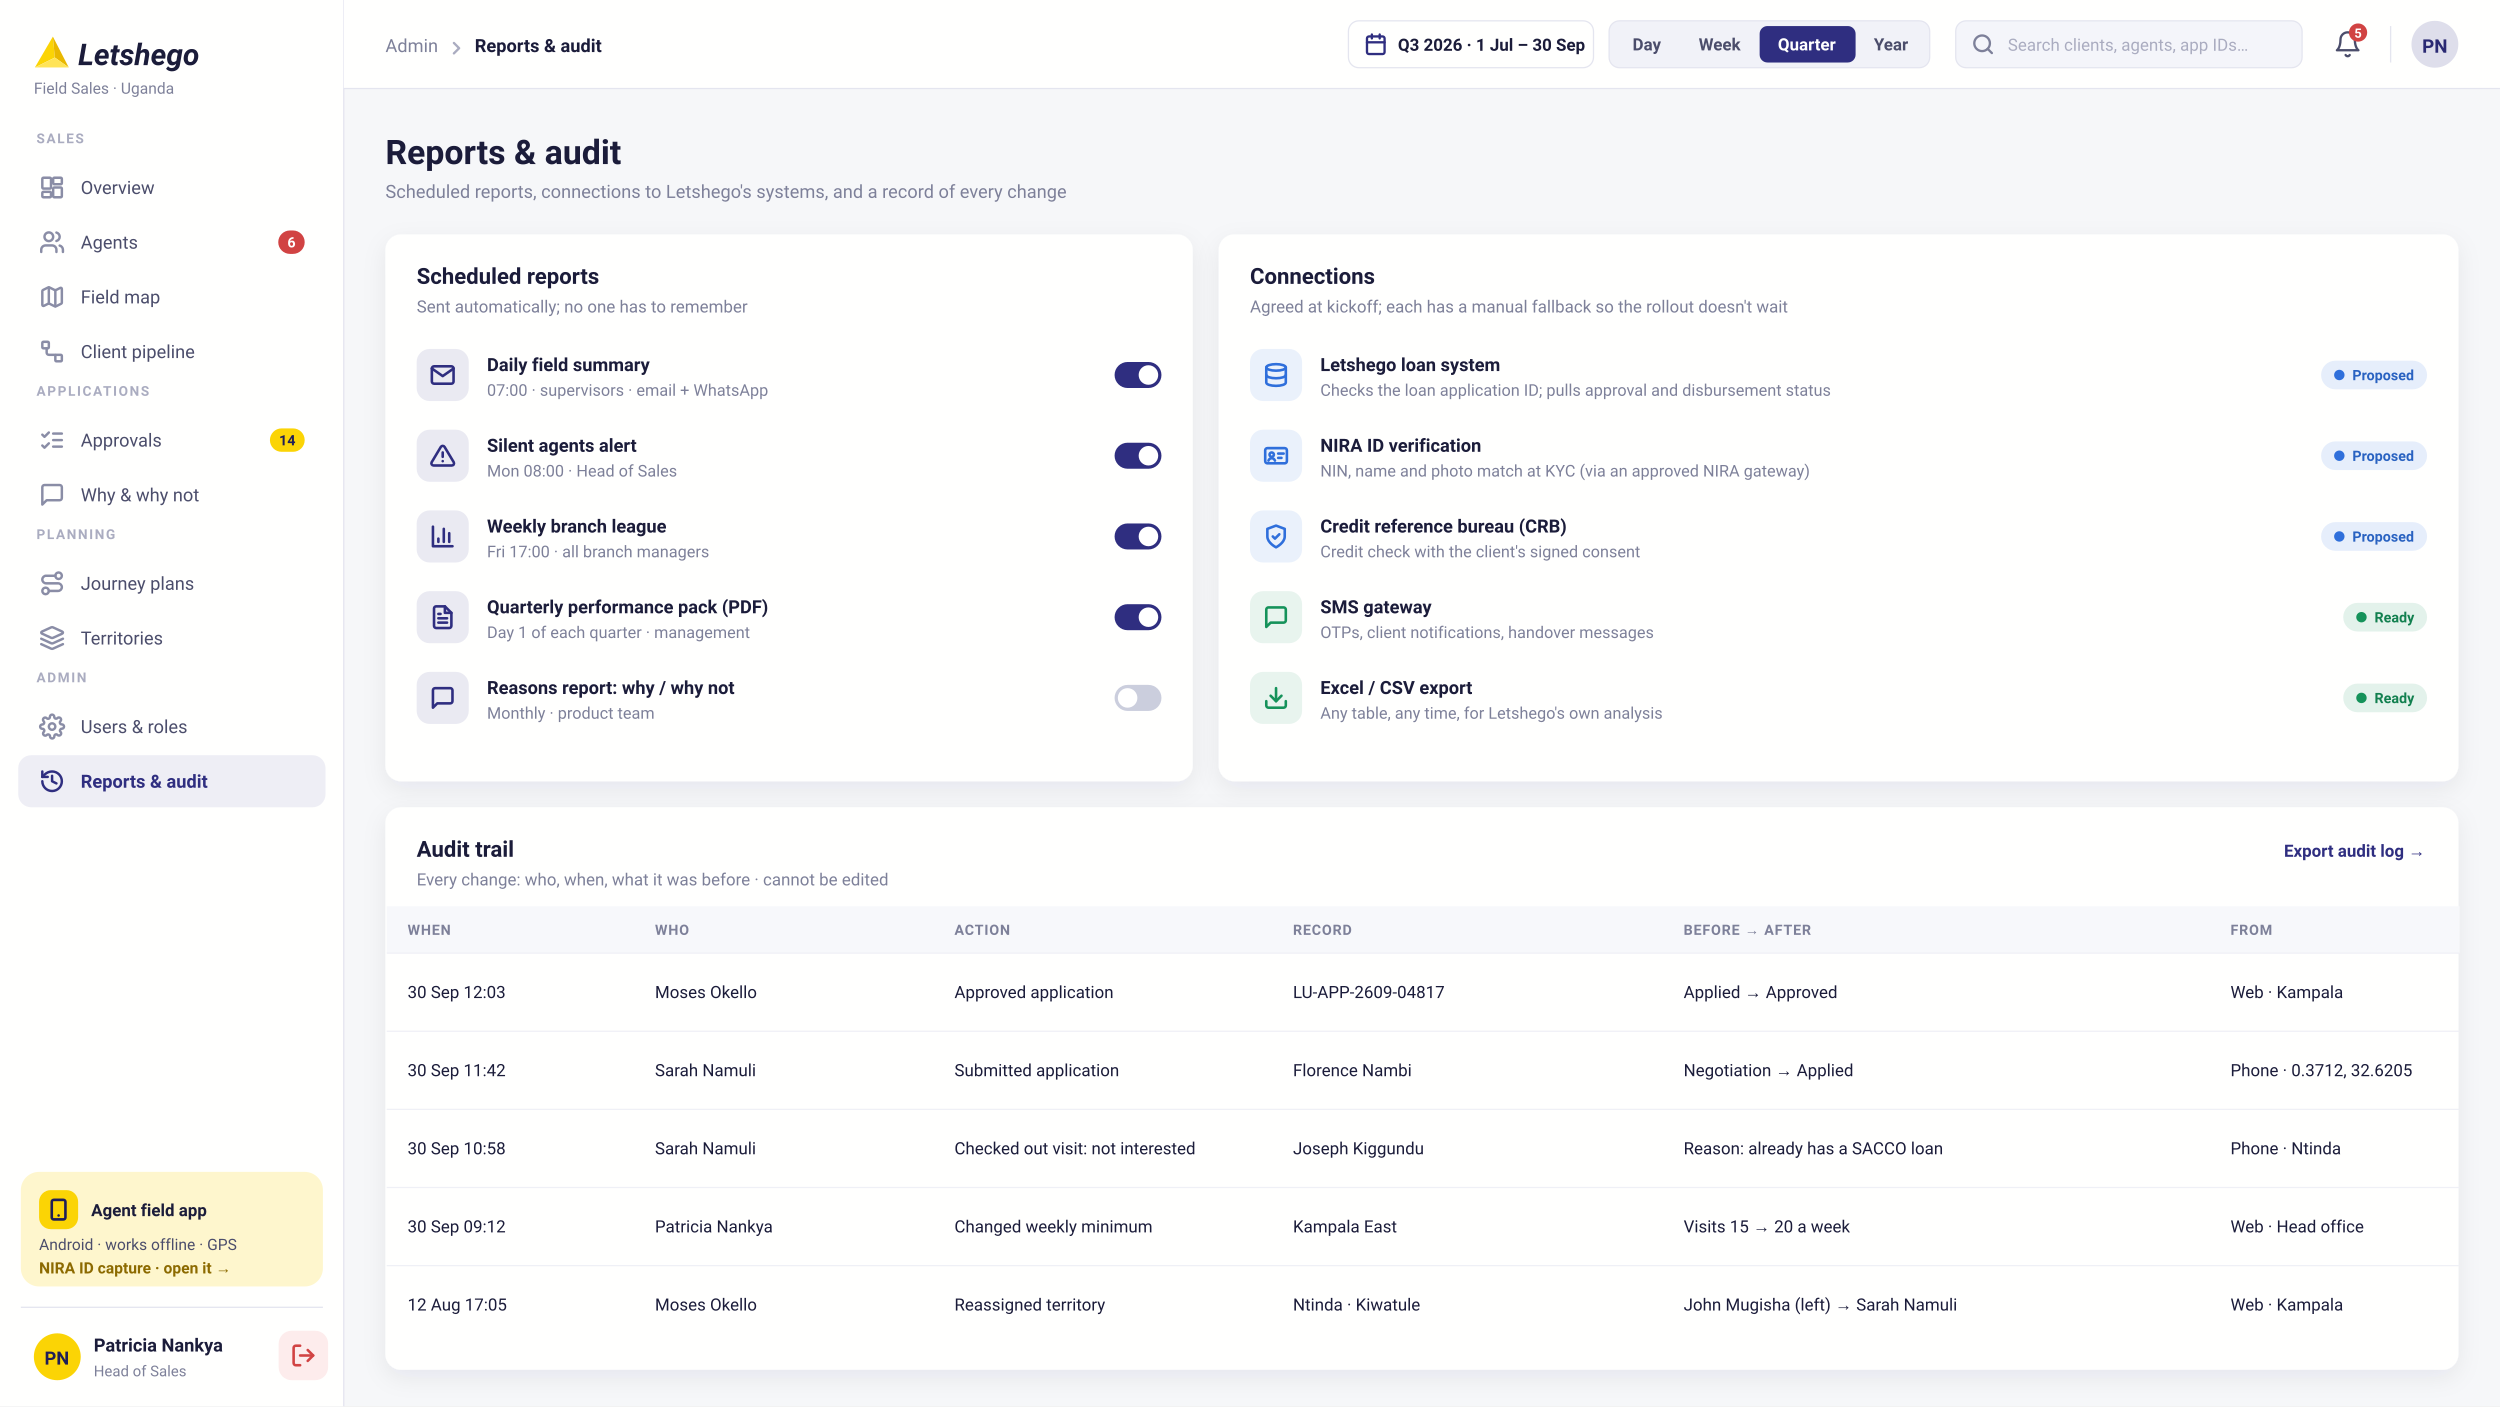
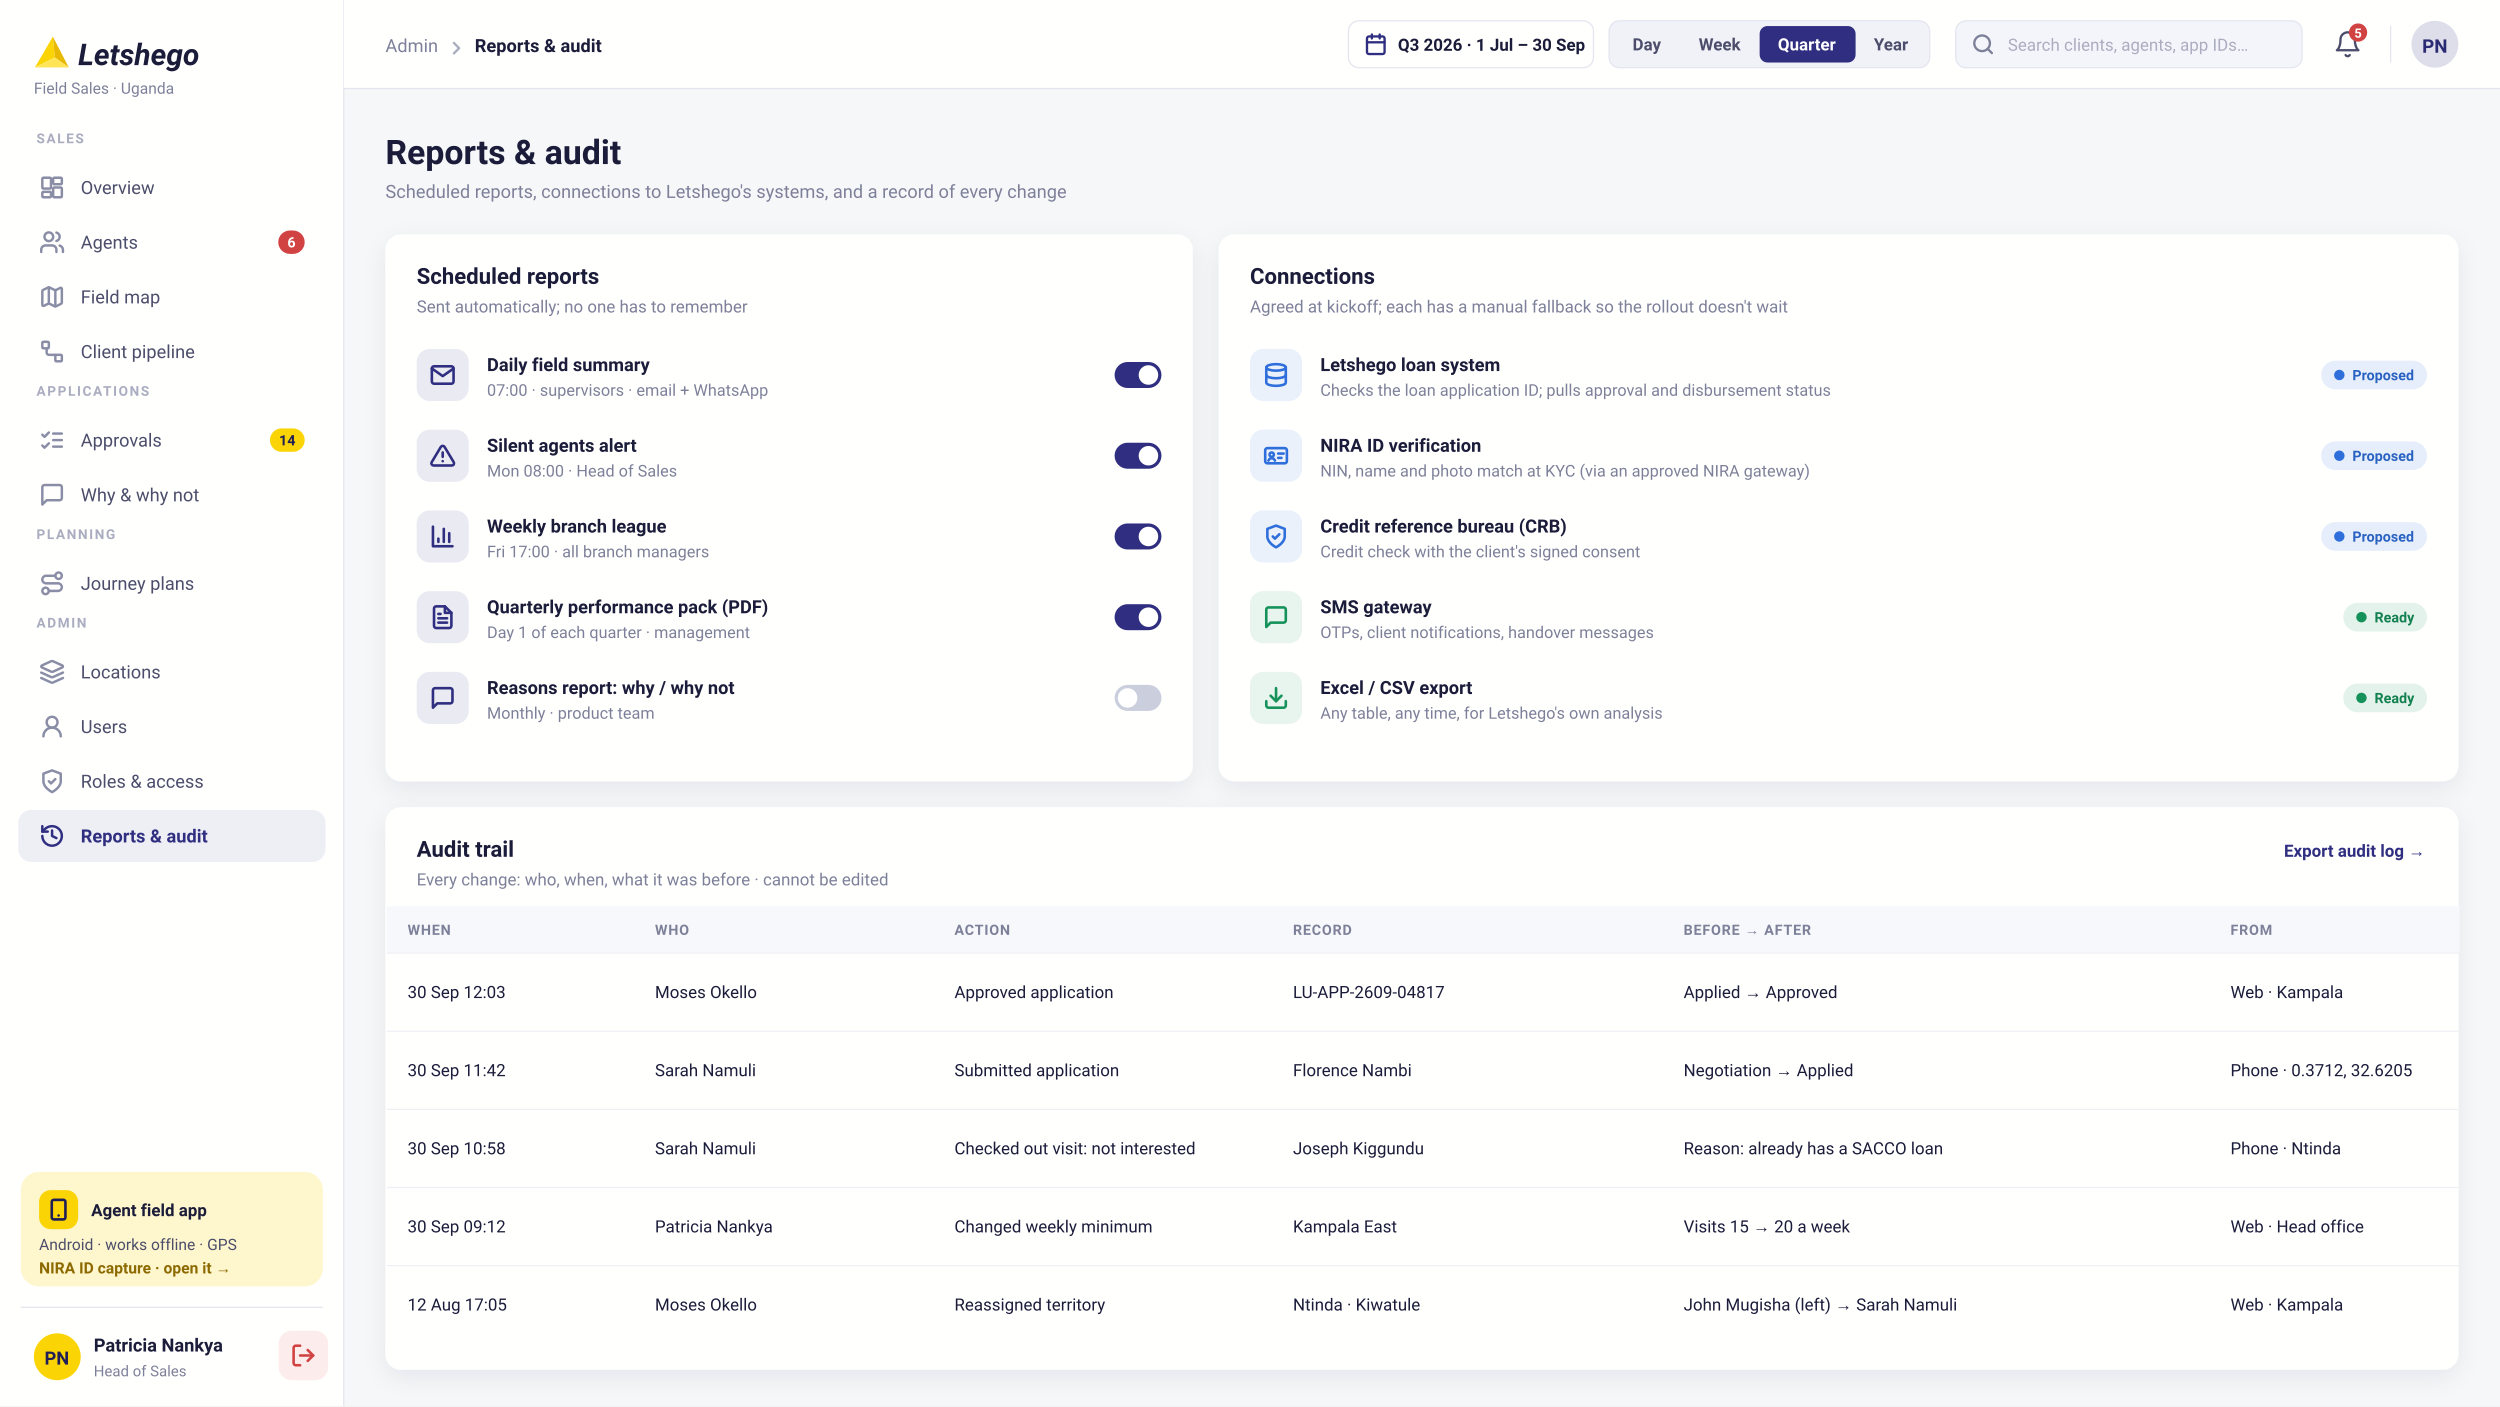
<svg xmlns="http://www.w3.org/2000/svg" width="1920" height="1080" viewBox="0 0 1920 1080">
  <defs>
    <filter id="soft" x="-20%" y="-20%" width="140%" height="170%">
      <feDropShadow dx="0" dy="6" stdDeviation="9" flood-color="#1B1C3A" flood-opacity="0.07" />
    </filter>
  </defs>
  <rect id="page-background" x="0.0" y="0.0" width="1920.0" height="1080.0" fill="#F6F7F9" />
  <g id="sidebar">
    <rect id="sidebar-bg" x="0.0" y="0.0" width="264.0" height="1080.0" fill="#FFFFFE" />
    <line x1="264.0" y1="0.0" x2="264.0" y2="1080.0" stroke="#E4E5EF" stroke-width="1" />
    <g id="letshego-wordmark">
      <g id="letshego-triangle">
        <path d="M40.6 28.1 L26.8 51.8 L42.1 44.2 Z" fill="#FBD405" />
        <path d="M40.6 28.1 L42.1 44.2 L52.8 51.8 Z" fill="#E9B800" />
        <path d="M26.8 51.8 L42.1 44.2 L52.8 51.8 Z" fill="#FFE457" />
      </g>
      <text id="Letshego" x="60.0" y="50.0" font-family="Segoe UI, Roboto, Helvetica Neue, Arial, sans-serif" font-size="23" font-weight="700" fill="#1B1C3A" font-style="italic">Letshego</text>
    </g>
    <text id="product-sub" x="26.0" y="72.0" font-family="Segoe UI, Roboto, Helvetica Neue, Arial, sans-serif" font-size="12" font-weight="400" fill="#7D8099">Field Sales · Uganda</text>
    <text id="nav-group-SALES" x="28.0" y="110.0" font-family="Segoe UI, Roboto, Helvetica Neue, Arial, sans-serif" font-size="10.5" font-weight="600" fill="#AAACC0" letter-spacing="1.2">SALES</text>
    <g id="nav-Overview">
      <g id="icon-grid" transform="translate(30.0 134.0) scale(0.8333)">
        <path d="M4 3h6a1 1 0 0 1 1 1v8a1 1 0 0 1-1 1H4a1 1 0 0 1-1-1V4a1 1 0 0 1 1-1z" fill="none" stroke="#8A8DA6" stroke-width="2.28" stroke-linecap="round" stroke-linejoin="round" />
        <path d="M14 3h6a1 1 0 0 1 1 1v4a1 1 0 0 1-1 1h-6a1 1 0 0 1-1-1V4a1 1 0 0 1 1-1z" fill="none" stroke="#8A8DA6" stroke-width="2.28" stroke-linecap="round" stroke-linejoin="round" />
        <path d="M14 12h6a1 1 0 0 1 1 1v7a1 1 0 0 1-1 1h-6a1 1 0 0 1-1-1v-7a1 1 0 0 1 1-1z" fill="none" stroke="#8A8DA6" stroke-width="2.28" stroke-linecap="round" stroke-linejoin="round" />
        <path d="M4 16h6a1 1 0 0 1 1 1v3a1 1 0 0 1-1 1H4a1 1 0 0 1-1-1v-3a1 1 0 0 1 1-1z" fill="none" stroke="#8A8DA6" stroke-width="2.28" stroke-linecap="round" stroke-linejoin="round" />
      </g>
      <text id="label" x="62.0" y="149.0" font-family="Segoe UI, Roboto, Helvetica Neue, Arial, sans-serif" font-size="14" font-weight="400" fill="#4B4D6B">Overview</text>
    </g>
    <g id="nav-Agents">
      <g id="icon-users" transform="translate(30.0 176.0) scale(0.8333)">
        <path d="M16 21v-2a4 4 0 0 0-4-4H6a4 4 0 0 0-4 4v2" fill="none" stroke="#8A8DA6" stroke-width="2.28" stroke-linecap="round" stroke-linejoin="round" />
        <path d="M9 3a4 4 0 1 0 0 8 4 4 0 1 0 0-8z" fill="none" stroke="#8A8DA6" stroke-width="2.28" stroke-linecap="round" stroke-linejoin="round" />
        <path d="M22 21v-2a4 4 0 0 0-3-3.87" fill="none" stroke="#8A8DA6" stroke-width="2.28" stroke-linecap="round" stroke-linejoin="round" />
        <path d="M16 3.13a4 4 0 0 1 0 7.75" fill="none" stroke="#8A8DA6" stroke-width="2.28" stroke-linecap="round" stroke-linejoin="round" />
      </g>
      <text id="label-2" x="62.0" y="191.0" font-family="Segoe UI, Roboto, Helvetica Neue, Arial, sans-serif" font-size="14" font-weight="400" fill="#4B4D6B">Agents</text>
      <rect id="badge" x="213.7" y="177.0" width="20.3" height="18.0" rx="9" fill="#D14343" />
      <text id="badge-n" x="220.7" y="190.0" font-family="Segoe UI, Roboto, Helvetica Neue, Arial, sans-serif" font-size="11" font-weight="700" fill="#FFFFFF">6</text>
    </g>
    <g id="nav-Field-map">
      <g id="icon-map" transform="translate(30.0 218.0) scale(0.8333)">
        <path d="M14.1 5.55a2 2 0 0 0 1.8 0l3.65-1.83A1 1 0 0 1 21 4.62v12.76a1 1 0 0 1-.55.9l-4.55 2.27a2 2 0 0 1-1.8 0l-4.2-2.1a2 2 0 0 0-1.8 0l-3.65 1.83A1 1 0 0 1 3 19.38V6.62a1 1 0 0 1 .55-.9l4.55-2.27a2 2 0 0 1 1.8 0z" fill="none" stroke="#8A8DA6" stroke-width="2.28" stroke-linecap="round" stroke-linejoin="round" />
        <path d="M15 5.76v15" fill="none" stroke="#8A8DA6" stroke-width="2.28" stroke-linecap="round" stroke-linejoin="round" />
        <path d="M9 3.24v15" fill="none" stroke="#8A8DA6" stroke-width="2.28" stroke-linecap="round" stroke-linejoin="round" />
      </g>
      <text id="label-3" x="62.0" y="233.0" font-family="Segoe UI, Roboto, Helvetica Neue, Arial, sans-serif" font-size="14" font-weight="400" fill="#4B4D6B">Field map</text>
    </g>
    <g id="nav-Client-pipeline">
      <g id="icon-workflow" transform="translate(30.0 260.0) scale(0.8333)">
        <path d="M4 3h4a1 1 0 0 1 1 1v4a1 1 0 0 1-1 1H4a1 1 0 0 1-1-1V4a1 1 0 0 1 1-1z" fill="none" stroke="#8A8DA6" stroke-width="2.28" stroke-linecap="round" stroke-linejoin="round" />
        <path d="M16 15h4a1 1 0 0 1 1 1v4a1 1 0 0 1-1 1h-4a1 1 0 0 1-1-1v-4a1 1 0 0 1 1-1z" fill="none" stroke="#8A8DA6" stroke-width="2.28" stroke-linecap="round" stroke-linejoin="round" />
        <path d="M7 9v4a2 2 0 0 0 2 2h6" fill="none" stroke="#8A8DA6" stroke-width="2.28" stroke-linecap="round" stroke-linejoin="round" />
      </g>
      <text id="label-4" x="62.0" y="275.0" font-family="Segoe UI, Roboto, Helvetica Neue, Arial, sans-serif" font-size="14" font-weight="400" fill="#4B4D6B">Client pipeline</text>
    </g>
    <text id="nav-group-APPLICATIONS" x="28.0" y="304.0" font-family="Segoe UI, Roboto, Helvetica Neue, Arial, sans-serif" font-size="10.5" font-weight="600" fill="#AAACC0" letter-spacing="1.2">APPLICATIONS</text>
    <g id="nav-Approvals">
      <g id="icon-listcheck" transform="translate(30.0 328.0) scale(0.8333)">
        <path d="M3 17l2 2 4-4" fill="none" stroke="#8A8DA6" stroke-width="2.28" stroke-linecap="round" stroke-linejoin="round" />
        <path d="M3 7l2 2 4-4" fill="none" stroke="#8A8DA6" stroke-width="2.28" stroke-linecap="round" stroke-linejoin="round" />
        <path d="M13 6h8" fill="none" stroke="#8A8DA6" stroke-width="2.28" stroke-linecap="round" stroke-linejoin="round" />
        <path d="M13 12h8" fill="none" stroke="#8A8DA6" stroke-width="2.28" stroke-linecap="round" stroke-linejoin="round" />
        <path d="M13 18h8" fill="none" stroke="#8A8DA6" stroke-width="2.28" stroke-linecap="round" stroke-linejoin="round" />
      </g>
      <text id="label-5" x="62.0" y="343.0" font-family="Segoe UI, Roboto, Helvetica Neue, Arial, sans-serif" font-size="14" font-weight="400" fill="#4B4D6B">Approvals</text>
      <rect id="badge-2" x="207.3" y="329.0" width="26.7" height="18.0" rx="9" fill="#FBD405" />
      <text id="badge-n-2" x="214.3" y="342.0" font-family="Segoe UI, Roboto, Helvetica Neue, Arial, sans-serif" font-size="11" font-weight="700" fill="#1F1E57">14</text>
    </g>
    <g id="nav-Why-why-not">
      <g id="icon-message" transform="translate(30.0 370.0) scale(0.8333)">
        <path d="M21 15a2 2 0 0 1-2 2H7l-4 4V5a2 2 0 0 1 2-2h14a2 2 0 0 1 2 2z" fill="none" stroke="#8A8DA6" stroke-width="2.28" stroke-linecap="round" stroke-linejoin="round" />
      </g>
      <text id="label-6" x="62.0" y="385.0" font-family="Segoe UI, Roboto, Helvetica Neue, Arial, sans-serif" font-size="14" font-weight="400" fill="#4B4D6B">Why &amp; why not</text>
    </g>
    <text id="nav-group-PLANNING" x="28.0" y="414.0" font-family="Segoe UI, Roboto, Helvetica Neue, Arial, sans-serif" font-size="10.5" font-weight="600" fill="#AAACC0" letter-spacing="1.2">PLANNING</text>
    <g id="nav-Journey-plans">
      <g id="icon-route" transform="translate(30.0 438.0) scale(0.8333)">
        <path d="M6 16a3 3 0 1 0 0 6 3 3 0 1 0 0-6z" fill="none" stroke="#8A8DA6" stroke-width="2.28" stroke-linecap="round" stroke-linejoin="round" />
        <path d="M9 19h8.5a3.5 3.5 0 0 0 0-7h-11a3.5 3.5 0 0 1 0-7H15" fill="none" stroke="#8A8DA6" stroke-width="2.28" stroke-linecap="round" stroke-linejoin="round" />
        <path d="M18 2a3 3 0 1 0 0 6 3 3 0 1 0 0-6z" fill="none" stroke="#8A8DA6" stroke-width="2.28" stroke-linecap="round" stroke-linejoin="round" />
      </g>
      <text id="label-7" x="62.0" y="453.0" font-family="Segoe UI, Roboto, Helvetica Neue, Arial, sans-serif" font-size="14" font-weight="400" fill="#4B4D6B">Journey plans</text>
    </g>
-     <g id="nav-Territories">
-       <g id="icon-layers" transform="translate(30.0 480.0) scale(0.8333)">
+     <text id="nav-group-ADMIN" x="28.0" y="482.0" font-family="Segoe UI, Roboto, Helvetica Neue, Arial, sans-serif" font-size="10.5" font-weight="600" fill="#AAACC0" letter-spacing="1.2">ADMIN</text>
+     <g id="nav-Locations">
+       <g id="icon-layers" transform="translate(30.0 506.0) scale(0.8333)">
        <path d="M12.83 2.18a2 2 0 0 0-1.66 0L2.6 6.08a1 1 0 0 0 0 1.83l8.58 3.91a2 2 0 0 0 1.66 0l8.58-3.9a1 1 0 0 0 0-1.83z" fill="none" stroke="#8A8DA6" stroke-width="2.28" stroke-linecap="round" stroke-linejoin="round" />
        <path d="M22 17.65l-9.17 4.16a2 2 0 0 1-1.66 0L2 17.65" fill="none" stroke="#8A8DA6" stroke-width="2.28" stroke-linecap="round" stroke-linejoin="round" />
        <path d="M22 12.65l-9.17 4.16a2 2 0 0 1-1.66 0L2 12.65" fill="none" stroke="#8A8DA6" stroke-width="2.28" stroke-linecap="round" stroke-linejoin="round" />
      </g>
-       <text id="label-8" x="62.0" y="495.0" font-family="Segoe UI, Roboto, Helvetica Neue, Arial, sans-serif" font-size="14" font-weight="400" fill="#4B4D6B">Territories</text>
-     </g>
-     <text id="nav-group-ADMIN" x="28.0" y="524.0" font-family="Segoe UI, Roboto, Helvetica Neue, Arial, sans-serif" font-size="10.5" font-weight="600" fill="#AAACC0" letter-spacing="1.2">ADMIN</text>
-     <g id="nav-Users-roles">
-       <g id="icon-settings" transform="translate(30.0 548.0) scale(0.8333)">
-         <path d="M12 9a3 3 0 1 0 0 6 3 3 0 1 0 0-6z" fill="none" stroke="#8A8DA6" stroke-width="2.28" stroke-linecap="round" stroke-linejoin="round" />
-         <path d="M19.4 15a1.65 1.65 0 0 0 .33 1.82l.06.06a2 2 0 1 1-2.83 2.83l-.06-.06a1.65 1.65 0 0 0-1.82-.33 1.65 1.65 0 0 0-1 1.51V21a2 2 0 0 1-4 0v-.09A1.65 1.65 0 0 0 9 19.4a1.65 1.65 0 0 0-1.82.33l-.06.06a2 2 0 1 1-2.83-2.83l.06-.06a1.65 1.65 0 0 0 .33-1.82 1.65 1.65 0 0 0-1.51-1H3a2 2 0 0 1 0-4h.09A1.65 1.65 0 0 0 4.6 9a1.65 1.65 0 0 0-.33-1.82l-.06-.06a2 2 0 1 1 2.83-2.83l.06.06a1.65 1.65 0 0 0 1.82.33H9a1.65 1.65 0 0 0 1-1.51V3a2 2 0 0 1 4 0v.09a1.65 1.65 0 0 0 1 1.51 1.65 1.65 0 0 0 1.82-.33l.06-.06a2 2 0 1 1 2.83 2.83l-.06.06a1.65 1.65 0 0 0-.33 1.82V9a1.65 1.65 0 0 0 1.51 1H21a2 2 0 0 1 0 4h-.09a1.65 1.65 0 0 0-1.51 1z" fill="none" stroke="#8A8DA6" stroke-width="2.28" stroke-linecap="round" stroke-linejoin="round" />
-       </g>
-       <text id="label-9" x="62.0" y="563.0" font-family="Segoe UI, Roboto, Helvetica Neue, Arial, sans-serif" font-size="14" font-weight="400" fill="#4B4D6B">Users &amp; roles</text>
+       <text id="label-8" x="62.0" y="521.0" font-family="Segoe UI, Roboto, Helvetica Neue, Arial, sans-serif" font-size="14" font-weight="400" fill="#4B4D6B">Locations</text>
+     </g>
+     <g id="nav-Users">
+       <g id="icon-user" transform="translate(30.0 548.0) scale(0.8333)">
+         <path d="M12 3a5 5 0 1 0 0 10 5 5 0 1 0 0-10z" fill="none" stroke="#8A8DA6" stroke-width="2.28" stroke-linecap="round" stroke-linejoin="round" />
+         <path d="M20 21a8 8 0 0 0-16 0" fill="none" stroke="#8A8DA6" stroke-width="2.28" stroke-linecap="round" stroke-linejoin="round" />
+       </g>
+       <text id="label-9" x="62.0" y="563.0" font-family="Segoe UI, Roboto, Helvetica Neue, Arial, sans-serif" font-size="14" font-weight="400" fill="#4B4D6B">Users</text>
+     </g>
+     <g id="nav-Roles-access">
+       <g id="icon-shield" transform="translate(30.0 590.0) scale(0.8333)">
+         <path d="M12 22s8-4 8-10V5l-8-3-8 3v7c0 6 8 10 8 10z" fill="none" stroke="#8A8DA6" stroke-width="2.28" stroke-linecap="round" stroke-linejoin="round" />
+         <path d="M9 12l2 2 4-4" fill="none" stroke="#8A8DA6" stroke-width="2.28" stroke-linecap="round" stroke-linejoin="round" />
+       </g>
+       <text id="label-10" x="62.0" y="605.0" font-family="Segoe UI, Roboto, Helvetica Neue, Arial, sans-serif" font-size="14" font-weight="400" fill="#4B4D6B">Roles &amp; access</text>
    </g>
    <g id="nav-Reports-audit">
-       <rect id="active-bg" x="14.0" y="580.0" width="236.0" height="40.0" rx="10" fill="#EEEEF5" />
-       <g id="icon-history" transform="translate(30.0 590.0) scale(0.8333)">
+       <rect id="active-bg" x="14.0" y="622.0" width="236.0" height="40.0" rx="10" fill="#EEEEF5" />
+       <g id="icon-history" transform="translate(30.0 632.0) scale(0.8333)">
        <path d="M3 12a9 9 0 1 0 9-9 9.75 9.75 0 0 0-6.74 2.74L3 8" fill="none" stroke="#2F2E80" stroke-width="2.28" stroke-linecap="round" stroke-linejoin="round" />
        <path d="M3 3v5h5" fill="none" stroke="#2F2E80" stroke-width="2.28" stroke-linecap="round" stroke-linejoin="round" />
        <path d="M12 7v5l4 2" fill="none" stroke="#2F2E80" stroke-width="2.28" stroke-linecap="round" stroke-linejoin="round" />
      </g>
-       <text id="label-10" x="62.0" y="605.0" font-family="Segoe UI, Roboto, Helvetica Neue, Arial, sans-serif" font-size="14" font-weight="600" fill="#2F2E80">Reports &amp; audit</text>
+       <text id="label-11" x="62.0" y="647.0" font-family="Segoe UI, Roboto, Helvetica Neue, Arial, sans-serif" font-size="14" font-weight="600" fill="#2F2E80">Reports &amp; audit</text>
    </g>
    <g id="field-app-card">
      <rect id="app-card" x="16.0" y="900.0" width="232.0" height="88.0" rx="14" fill="#FEF6CD" />
      <rect x="30.0" y="914.0" width="30.0" height="30.0" rx="9" fill="#FBD405" />
      <g id="icon-phone" transform="translate(36.0 920.0) scale(0.75)">
        <path d="M7 2h10a2 2 0 0 1 2 2v16a2 2 0 0 1-2 2H7a2 2 0 0 1-2-2V4a2 2 0 0 1 2-2z" fill="none" stroke="#1F1E57" stroke-width="2.67" stroke-linecap="round" stroke-linejoin="round" />
        <path d="M12 18h.01" fill="none" stroke="#1F1E57" stroke-width="2.67" stroke-linecap="round" stroke-linejoin="round" />
      </g>
      <text id="Agent-field-app" x="70.0" y="934.0" font-family="Segoe UI, Roboto, Helvetica Neue, Arial, sans-serif" font-size="13" font-weight="700" fill="#1B1C3A">Agent field app</text>
      <text id="Android-works-offline-GP" x="30.0" y="960.0" font-family="Segoe UI, Roboto, Helvetica Neue, Arial, sans-serif" font-size="12" font-weight="400" fill="#4B4D6B">Android · works offline · GPS</text>
      <text id="NIRA-ID-capture-open-it" x="30.0" y="978.0" font-family="Segoe UI, Roboto, Helvetica Neue, Arial, sans-serif" font-size="12" font-weight="600" fill="#8C6A00">NIRA ID capture · open it →</text>
    </g>
    <g id="sidebar-user">
      <line x1="16.0" y1="1004.0" x2="248.0" y2="1004.0" stroke="#E4E5EF" stroke-width="1" />
      <circle cx="44.0" cy="1042.0" r="18.0" fill="#FBD405" />
      <text id="PN" x="34.2" y="1048.0" font-family="Segoe UI, Roboto, Helvetica Neue, Arial, sans-serif" font-size="14" font-weight="700" fill="#1F1E57">PN</text>
      <text id="Patricia-Nankya" x="72.0" y="1038.0" font-family="Segoe UI, Roboto, Helvetica Neue, Arial, sans-serif" font-size="14" font-weight="600" fill="#1B1C3A">Patricia Nankya</text>
      <text id="Head-of-Sales" x="72.0" y="1057.0" font-family="Segoe UI, Roboto, Helvetica Neue, Arial, sans-serif" font-size="11.5" font-weight="400" fill="#7D8099">Head of Sales</text>
      <rect id="sign-out-button" x="214.0" y="1022.0" width="38.0" height="38.0" rx="10" fill="#FDECEC" />
      <g id="icon-logout" transform="translate(223.0 1031.0) scale(0.8333)">
        <path d="M9 21H5a2 2 0 0 1-2-2V5a2 2 0 0 1 2-2h4" fill="none" stroke="#D14343" stroke-width="2.40" stroke-linecap="round" stroke-linejoin="round" />
        <path d="M16 17l5-5-5-5" fill="none" stroke="#D14343" stroke-width="2.40" stroke-linecap="round" stroke-linejoin="round" />
        <path d="M21 12H9" fill="none" stroke="#D14343" stroke-width="2.40" stroke-linecap="round" stroke-linejoin="round" />
      </g>
    </g>
  </g>
  <g id="top-bar">
    <rect id="top-bar-bg" x="264.0" y="0.0" width="1656.0" height="68.0" fill="#FFFFFE" />
    <line x1="264.0" y1="68.0" x2="1920.0" y2="68.0" stroke="#E4E5EF" stroke-width="1" />
    <text id="crumb-Admin" x="296.0" y="40.0" font-family="Segoe UI, Roboto, Helvetica Neue, Arial, sans-serif" font-size="14" font-weight="400" fill="#7D8099">Admin</text>
    <g id="icon-chevright" transform="translate(342.6 29.0) scale(0.6667)">
      <path d="M9 18l6-6-6-6" fill="none" stroke="#AAACC0" stroke-width="2.70" stroke-linecap="round" stroke-linejoin="round" />
    </g>
    <text id="crumb-Reports-audit" x="364.6" y="40.0" font-family="Segoe UI, Roboto, Helvetica Neue, Arial, sans-serif" font-size="14" font-weight="600" fill="#1B1C3A">Reports &amp; audit</text>
    <g id="avatar-PN">
      <circle cx="1870.0" cy="34.0" r="18.0" fill="#DEDEEB" />
      <text id="PN-2" x="1860.2" y="40.5" font-family="Segoe UI, Roboto, Helvetica Neue, Arial, sans-serif" font-size="14.4" font-weight="600" fill="#2A2973">PN</text>
    </g>
    <line x1="1836.0" y1="20.0" x2="1836.0" y2="48.0" stroke="#E4E5EF" stroke-width="1" />
    <g id="notifications">
      <g id="icon-bell" transform="translate(1792.0 23.0) scale(0.9167)">
        <path d="M6 8a6 6 0 0 1 12 0c0 7 3 9 3 9H3s3-2 3-9" fill="none" stroke="#4B4D6B" stroke-width="1.96" stroke-linecap="round" stroke-linejoin="round" />
        <path d="M10.3 21a1.94 1.94 0 0 0 3.4 0" fill="none" stroke="#4B4D6B" stroke-width="1.96" stroke-linecap="round" stroke-linejoin="round" />
      </g>
      <circle cx="1811.0" cy="25.0" r="7.0" fill="#D14343" />
      <text id="5" x="1808.1" y="29.0" font-family="Segoe UI, Roboto, Helvetica Neue, Arial, sans-serif" font-size="10" font-weight="700" fill="#FFFFFF">5</text>
    </g>
    <g id="search">
      <rect x="1502.0" y="16.0" width="266.0" height="36.0" rx="8" fill="#F4F5FA" stroke="#E4E5EF" stroke-width="1" />
      <g id="icon-search" transform="translate(1514.0 25.0) scale(0.75)">
        <path d="M11 3a8 8 0 1 0 0 16 8 8 0 1 0 0-16z" fill="none" stroke="#7D8099" stroke-width="2.40" stroke-linecap="round" stroke-linejoin="round" />
        <path d="M21 21l-4.3-4.3" fill="none" stroke="#7D8099" stroke-width="2.40" stroke-linecap="round" stroke-linejoin="round" />
      </g>
      <text id="Search-clients-agents-app" x="1542.0" y="39.0" font-family="Segoe UI, Roboto, Helvetica Neue, Arial, sans-serif" font-size="13" font-weight="400" fill="#AAACC0">Search clients, agents, app IDs…</text>
    </g>
    <g id="segmented-control">
      <rect x="1235.8" y="16.0" width="246.2" height="36.0" rx="8" fill="#F1F2F8" stroke="#E4E5EF" stroke-width="1" />
      <text id="Day" x="1253.8" y="38.7" font-family="Segoe UI, Roboto, Helvetica Neue, Arial, sans-serif" font-size="13" font-weight="600" fill="#4B4D6B">Day</text>
      <text id="Week" x="1304.6" y="38.7" font-family="Segoe UI, Roboto, Helvetica Neue, Arial, sans-serif" font-size="13" font-weight="600" fill="#4B4D6B">Week</text>
      <rect x="1351.4" y="20.0" width="73.7" height="28.0" rx="6" fill="#2F2E80" />
      <text id="Quarter" x="1365.4" y="38.7" font-family="Segoe UI, Roboto, Helvetica Neue, Arial, sans-serif" font-size="13" font-weight="600" fill="#FFFFFF">Quarter</text>
      <text id="Year" x="1439.1" y="38.7" font-family="Segoe UI, Roboto, Helvetica Neue, Arial, sans-serif" font-size="13" font-weight="600" fill="#4B4D6B">Year</text>
    </g>
    <g id="date-range">
      <rect x="1035.6" y="16.0" width="188.2" height="36.0" rx="8" fill="#FFFFFE" stroke="#E4E5EF" stroke-width="1" />
      <g id="icon-calendar" transform="translate(1047.6 25.0) scale(0.75)">
        <path d="M5 4h14a2 2 0 0 1 2 2v14a2 2 0 0 1-2 2H5a2 2 0 0 1-2-2V6a2 2 0 0 1 2-2z" fill="none" stroke="#2F2E80" stroke-width="2.40" stroke-linecap="round" stroke-linejoin="round" />
        <path d="M16 2v4" fill="none" stroke="#2F2E80" stroke-width="2.40" stroke-linecap="round" stroke-linejoin="round" />
        <path d="M8 2v4" fill="none" stroke="#2F2E80" stroke-width="2.40" stroke-linecap="round" stroke-linejoin="round" />
        <path d="M3 10h18" fill="none" stroke="#2F2E80" stroke-width="2.40" stroke-linecap="round" stroke-linejoin="round" />
      </g>
      <text id="Q3-2026-1-Jul-30-Sep" x="1073.6" y="39.0" font-family="Segoe UI, Roboto, Helvetica Neue, Arial, sans-serif" font-size="13" font-weight="600" fill="#1B1C3A">Q3 2026 · 1 Jul – 30 Sep</text>
    </g>
  </g>
  <text id="page-title" x="296.0" y="126.0" font-family="Segoe UI, Roboto, Helvetica Neue, Arial, sans-serif" font-size="26" font-weight="700" fill="#1B1C3A">Reports &amp; audit</text>
  <text id="page-subtitle" x="296.0" y="152.0" font-family="Segoe UI, Roboto, Helvetica Neue, Arial, sans-serif" font-size="14" font-weight="400" fill="#7D8099">Scheduled reports, connections to Letshego's systems, and a record of every change</text>
  <rect id="Scheduled-reports-bg" x="296.0" y="180.0" width="620.0" height="420.0" rx="12" fill="#FFFFFE" filter="url(#soft)" />
  <text id="title" x="320.0" y="218.0" font-family="Segoe UI, Roboto, Helvetica Neue, Arial, sans-serif" font-size="17" font-weight="600" fill="#1B1C3A">Scheduled reports</text>
  <text id="subtitle" x="320.0" y="240.0" font-family="Segoe UI, Roboto, Helvetica Neue, Arial, sans-serif" font-size="13" font-weight="400" fill="#7D8099">Sent automatically; no one has to remember</text>
  <rect x="320.0" y="268.0" width="40.0" height="40.0" rx="10" fill="#EAEAF2" />
  <g id="icon-mail" transform="translate(330.0 278.0) scale(0.8333)">
    <path d="M4 4h16a2 2 0 0 1 2 2v12a2 2 0 0 1-2 2H4a2 2 0 0 1-2-2V6a2 2 0 0 1 2-2z" fill="none" stroke="#2F2E80" stroke-width="2.40" stroke-linecap="round" stroke-linejoin="round" />
    <path d="M22 6l-10 7L2 6" fill="none" stroke="#2F2E80" stroke-width="2.40" stroke-linecap="round" stroke-linejoin="round" />
  </g>
  <text id="Daily-field-summary" x="374.0" y="285.0" font-family="Segoe UI, Roboto, Helvetica Neue, Arial, sans-serif" font-size="14" font-weight="600" fill="#1B1C3A">Daily field summary</text>
  <text id="07-00-supervisors-email" x="374.0" y="304.0" font-family="Segoe UI, Roboto, Helvetica Neue, Arial, sans-serif" font-size="12.5" font-weight="400" fill="#7D8099">07:00 · supervisors · email + WhatsApp</text>
  <g id="toggle">
    <rect x="856.0" y="278.0" width="36.0" height="20.0" rx="10" fill="#2F2E80" />
    <circle cx="882.0" cy="288.0" r="7.5" fill="#FFFFFF" />
  </g>
  <rect x="320.0" y="330.0" width="40.0" height="40.0" rx="10" fill="#EAEAF2" />
  <g id="icon-alert" transform="translate(330.0 340.0) scale(0.8333)">
    <path d="M10.29 3.86L1.82 18a2 2 0 0 0 1.71 3h16.94a2 2 0 0 0 1.71-3L13.71 3.86a2 2 0 0 0-3.42 0z" fill="none" stroke="#2F2E80" stroke-width="2.40" stroke-linecap="round" stroke-linejoin="round" />
    <path d="M12 9v4" fill="none" stroke="#2F2E80" stroke-width="2.40" stroke-linecap="round" stroke-linejoin="round" />
    <path d="M12 17h.01" fill="none" stroke="#2F2E80" stroke-width="2.40" stroke-linecap="round" stroke-linejoin="round" />
  </g>
  <text id="Silent-agents-alert" x="374.0" y="347.0" font-family="Segoe UI, Roboto, Helvetica Neue, Arial, sans-serif" font-size="14" font-weight="600" fill="#1B1C3A">Silent agents alert</text>
  <text id="Mon-08-00-Head-of-Sales" x="374.0" y="366.0" font-family="Segoe UI, Roboto, Helvetica Neue, Arial, sans-serif" font-size="12.5" font-weight="400" fill="#7D8099">Mon 08:00 · Head of Sales</text>
  <g id="toggle-2">
    <rect x="856.0" y="340.0" width="36.0" height="20.0" rx="10" fill="#2F2E80" />
    <circle cx="882.0" cy="350.0" r="7.5" fill="#FFFFFF" />
  </g>
  <rect x="320.0" y="392.0" width="40.0" height="40.0" rx="10" fill="#EAEAF2" />
  <g id="icon-bars" transform="translate(330.0 402.0) scale(0.8333)">
    <path d="M3 3v18h18" fill="none" stroke="#2F2E80" stroke-width="2.40" stroke-linecap="round" stroke-linejoin="round" />
    <path d="M18 17V9" fill="none" stroke="#2F2E80" stroke-width="2.40" stroke-linecap="round" stroke-linejoin="round" />
    <path d="M13 17V5" fill="none" stroke="#2F2E80" stroke-width="2.40" stroke-linecap="round" stroke-linejoin="round" />
    <path d="M8 17v-3" fill="none" stroke="#2F2E80" stroke-width="2.40" stroke-linecap="round" stroke-linejoin="round" />
  </g>
  <text id="Weekly-branch-league" x="374.0" y="409.0" font-family="Segoe UI, Roboto, Helvetica Neue, Arial, sans-serif" font-size="14" font-weight="600" fill="#1B1C3A">Weekly branch league</text>
  <text id="Fri-17-00-all-branch-manag" x="374.0" y="428.0" font-family="Segoe UI, Roboto, Helvetica Neue, Arial, sans-serif" font-size="12.5" font-weight="400" fill="#7D8099">Fri 17:00 · all branch managers</text>
  <g id="toggle-3">
    <rect x="856.0" y="402.0" width="36.0" height="20.0" rx="10" fill="#2F2E80" />
    <circle cx="882.0" cy="412.0" r="7.5" fill="#FFFFFF" />
  </g>
  <rect x="320.0" y="454.0" width="40.0" height="40.0" rx="10" fill="#EAEAF2" />
  <g id="icon-file" transform="translate(330.0 464.0) scale(0.8333)">
    <path d="M14 2H6a2 2 0 0 0-2 2v16a2 2 0 0 0 2 2h12a2 2 0 0 0 2-2V8z" fill="none" stroke="#2F2E80" stroke-width="2.40" stroke-linecap="round" stroke-linejoin="round" />
    <path d="M14 2v6h6" fill="none" stroke="#2F2E80" stroke-width="2.40" stroke-linecap="round" stroke-linejoin="round" />
    <path d="M16 13H8" fill="none" stroke="#2F2E80" stroke-width="2.40" stroke-linecap="round" stroke-linejoin="round" />
    <path d="M16 17H8" fill="none" stroke="#2F2E80" stroke-width="2.40" stroke-linecap="round" stroke-linejoin="round" />
    <path d="M10 9H8" fill="none" stroke="#2F2E80" stroke-width="2.40" stroke-linecap="round" stroke-linejoin="round" />
  </g>
  <text id="Quarterly-performance-pack" x="374.0" y="471.0" font-family="Segoe UI, Roboto, Helvetica Neue, Arial, sans-serif" font-size="14" font-weight="600" fill="#1B1C3A">Quarterly performance pack (PDF)</text>
  <text id="Day-1-of-each-quarter-mana" x="374.0" y="490.0" font-family="Segoe UI, Roboto, Helvetica Neue, Arial, sans-serif" font-size="12.5" font-weight="400" fill="#7D8099">Day 1 of each quarter · management</text>
  <g id="toggle-4">
    <rect x="856.0" y="464.0" width="36.0" height="20.0" rx="10" fill="#2F2E80" />
    <circle cx="882.0" cy="474.0" r="7.5" fill="#FFFFFF" />
  </g>
  <rect x="320.0" y="516.0" width="40.0" height="40.0" rx="10" fill="#EAEAF2" />
  <g id="icon-message-2" transform="translate(330.0 526.0) scale(0.8333)">
    <path d="M21 15a2 2 0 0 1-2 2H7l-4 4V5a2 2 0 0 1 2-2h14a2 2 0 0 1 2 2z" fill="none" stroke="#2F2E80" stroke-width="2.40" stroke-linecap="round" stroke-linejoin="round" />
  </g>
  <text id="Reasons-report-why-why-no" x="374.0" y="533.0" font-family="Segoe UI, Roboto, Helvetica Neue, Arial, sans-serif" font-size="14" font-weight="600" fill="#1B1C3A">Reasons report: why / why not</text>
  <text id="Monthly-product-team" x="374.0" y="552.0" font-family="Segoe UI, Roboto, Helvetica Neue, Arial, sans-serif" font-size="12.5" font-weight="400" fill="#7D8099">Monthly · product team</text>
  <g id="toggle-5">
    <rect x="856.0" y="526.0" width="36.0" height="20.0" rx="10" fill="#CBCEDD" />
    <circle cx="866.0" cy="536.0" r="7.5" fill="#FFFFFF" />
  </g>
  <rect id="Connections-bg" x="936.0" y="180.0" width="952.0" height="420.0" rx="12" fill="#FFFFFE" filter="url(#soft)" />
  <text id="title-2" x="960.0" y="218.0" font-family="Segoe UI, Roboto, Helvetica Neue, Arial, sans-serif" font-size="17" font-weight="600" fill="#1B1C3A">Connections</text>
  <text id="subtitle-2" x="960.0" y="240.0" font-family="Segoe UI, Roboto, Helvetica Neue, Arial, sans-serif" font-size="13" font-weight="400" fill="#7D8099">Agreed at kickoff; each has a manual fallback so the rollout doesn't wait</text>
  <rect x="960.0" y="268.0" width="40.0" height="40.0" rx="10" fill="#EAF1FB" />
  <g id="icon-database" transform="translate(970.0 278.0) scale(0.8333)">
    <path d="M12 2c5 0 9 1.34 9 3s-4 3-9 3-9-1.34-9-3 4-3 9-3z" fill="none" stroke="#2F6FDB" stroke-width="2.40" stroke-linecap="round" stroke-linejoin="round" />
    <path d="M3 5v14c0 1.66 4 3 9 3s9-1.34 9-3V5" fill="none" stroke="#2F6FDB" stroke-width="2.40" stroke-linecap="round" stroke-linejoin="round" />
    <path d="M3 12c0 1.66 4 3 9 3s9-1.34 9-3" fill="none" stroke="#2F6FDB" stroke-width="2.40" stroke-linecap="round" stroke-linejoin="round" />
  </g>
  <text id="Letshego-loan-system" x="1014.0" y="285.0" font-family="Segoe UI, Roboto, Helvetica Neue, Arial, sans-serif" font-size="14" font-weight="600" fill="#1B1C3A">Letshego loan system</text>
  <text id="Checks-the-loan-application" x="1014.0" y="304.0" font-family="Segoe UI, Roboto, Helvetica Neue, Arial, sans-serif" font-size="12.5" font-weight="400" fill="#7D8099">Checks the loan application ID; pulls approval and disbursement status</text>
  <g id="chip-Proposed">
    <rect x="1782.6" y="277.0" width="81.4" height="22.0" rx="11.0" fill="#E6EEFB" />
    <circle cx="1796.6" cy="288.0" r="4.0" fill="#2F6FDB" />
    <text id="Proposed" x="1806.6" y="292.0" font-family="Segoe UI, Roboto, Helvetica Neue, Arial, sans-serif" font-size="11" font-weight="600" fill="#2962C1">Proposed</text>
  </g>
  <rect x="960.0" y="330.0" width="40.0" height="40.0" rx="10" fill="#EAF1FB" />
  <g id="icon-idcard" transform="translate(970.0 340.0) scale(0.8333)">
    <path d="M4 5h16a2 2 0 0 1 2 2v10a2 2 0 0 1-2 2H4a2 2 0 0 1-2-2V7a2 2 0 0 1 2-2z" fill="none" stroke="#2F6FDB" stroke-width="2.40" stroke-linecap="round" stroke-linejoin="round" />
    <path d="M8 9a2 2 0 1 0 0 4 2 2 0 1 0 0-4z" fill="none" stroke="#2F6FDB" stroke-width="2.40" stroke-linecap="round" stroke-linejoin="round" />
    <path d="M5 16.5c.6-1.5 1.7-2.2 3-2.2s2.4.7 3 2.2" fill="none" stroke="#2F6FDB" stroke-width="2.40" stroke-linecap="round" stroke-linejoin="round" />
    <path d="M14 10h5" fill="none" stroke="#2F6FDB" stroke-width="2.40" stroke-linecap="round" stroke-linejoin="round" />
    <path d="M14 14h3" fill="none" stroke="#2F6FDB" stroke-width="2.40" stroke-linecap="round" stroke-linejoin="round" />
  </g>
  <text id="NIRA-ID-verification" x="1014.0" y="347.0" font-family="Segoe UI, Roboto, Helvetica Neue, Arial, sans-serif" font-size="14" font-weight="600" fill="#1B1C3A">NIRA ID verification</text>
  <text id="NIN-name-and-photo-match-at" x="1014.0" y="366.0" font-family="Segoe UI, Roboto, Helvetica Neue, Arial, sans-serif" font-size="12.5" font-weight="400" fill="#7D8099">NIN, name and photo match at KYC (via an approved NIRA gateway)</text>
  <g id="chip-Proposed-2">
    <rect x="1782.6" y="339.0" width="81.4" height="22.0" rx="11.0" fill="#E6EEFB" />
    <circle cx="1796.6" cy="350.0" r="4.0" fill="#2F6FDB" />
    <text id="Proposed-2" x="1806.6" y="354.0" font-family="Segoe UI, Roboto, Helvetica Neue, Arial, sans-serif" font-size="11" font-weight="600" fill="#2962C1">Proposed</text>
  </g>
  <rect x="960.0" y="392.0" width="40.0" height="40.0" rx="10" fill="#EAF1FB" />
-   <g id="icon-shield" transform="translate(970.0 402.0) scale(0.8333)">
+   <g id="icon-shield-2" transform="translate(970.0 402.0) scale(0.8333)">
    <path d="M12 22s8-4 8-10V5l-8-3-8 3v7c0 6 8 10 8 10z" fill="none" stroke="#2F6FDB" stroke-width="2.40" stroke-linecap="round" stroke-linejoin="round" />
    <path d="M9 12l2 2 4-4" fill="none" stroke="#2F6FDB" stroke-width="2.40" stroke-linecap="round" stroke-linejoin="round" />
  </g>
  <text id="Credit-reference-bureau-CRB" x="1014.0" y="409.0" font-family="Segoe UI, Roboto, Helvetica Neue, Arial, sans-serif" font-size="14" font-weight="600" fill="#1B1C3A">Credit reference bureau (CRB)</text>
  <text id="Credit-check-with-the-client" x="1014.0" y="428.0" font-family="Segoe UI, Roboto, Helvetica Neue, Arial, sans-serif" font-size="12.5" font-weight="400" fill="#7D8099">Credit check with the client's signed consent</text>
  <g id="chip-Proposed-3">
    <rect x="1782.6" y="401.0" width="81.4" height="22.0" rx="11.0" fill="#E6EEFB" />
    <circle cx="1796.6" cy="412.0" r="4.0" fill="#2F6FDB" />
    <text id="Proposed-3" x="1806.6" y="416.0" font-family="Segoe UI, Roboto, Helvetica Neue, Arial, sans-serif" font-size="11" font-weight="600" fill="#2962C1">Proposed</text>
  </g>
  <rect x="960.0" y="454.0" width="40.0" height="40.0" rx="10" fill="#E8F4EE" />
  <g id="icon-message-3" transform="translate(970.0 464.0) scale(0.8333)">
    <path d="M21 15a2 2 0 0 1-2 2H7l-4 4V5a2 2 0 0 1 2-2h14a2 2 0 0 1 2 2z" fill="none" stroke="#15925A" stroke-width="2.40" stroke-linecap="round" stroke-linejoin="round" />
  </g>
  <text id="SMS-gateway" x="1014.0" y="471.0" font-family="Segoe UI, Roboto, Helvetica Neue, Arial, sans-serif" font-size="14" font-weight="600" fill="#1B1C3A">SMS gateway</text>
  <text id="OTPs-client-notifications" x="1014.0" y="490.0" font-family="Segoe UI, Roboto, Helvetica Neue, Arial, sans-serif" font-size="12.5" font-weight="400" fill="#7D8099">OTPs, client notifications, handover messages</text>
  <g id="chip-Ready">
    <rect x="1799.6" y="463.0" width="64.4" height="22.0" rx="11.0" fill="#E3F2EB" />
    <circle cx="1813.6" cy="474.0" r="4.0" fill="#15925A" />
    <text id="Ready" x="1823.6" y="478.0" font-family="Segoe UI, Roboto, Helvetica Neue, Arial, sans-serif" font-size="11" font-weight="600" fill="#12804F">Ready</text>
  </g>
  <rect x="960.0" y="516.0" width="40.0" height="40.0" rx="10" fill="#E8F4EE" />
  <g id="icon-download" transform="translate(970.0 526.0) scale(0.8333)">
    <path d="M21 15v4a2 2 0 0 1-2 2H5a2 2 0 0 1-2-2v-4" fill="none" stroke="#15925A" stroke-width="2.40" stroke-linecap="round" stroke-linejoin="round" />
    <path d="M7 10l5 5 5-5" fill="none" stroke="#15925A" stroke-width="2.40" stroke-linecap="round" stroke-linejoin="round" />
    <path d="M12 15V3" fill="none" stroke="#15925A" stroke-width="2.40" stroke-linecap="round" stroke-linejoin="round" />
  </g>
  <text id="Excel-CSV-export" x="1014.0" y="533.0" font-family="Segoe UI, Roboto, Helvetica Neue, Arial, sans-serif" font-size="14" font-weight="600" fill="#1B1C3A">Excel / CSV export</text>
  <text id="Any-table-any-time-for-Let" x="1014.0" y="552.0" font-family="Segoe UI, Roboto, Helvetica Neue, Arial, sans-serif" font-size="12.5" font-weight="400" fill="#7D8099">Any table, any time, for Letshego's own analysis</text>
  <g id="chip-Ready-2">
    <rect x="1799.6" y="525.0" width="64.4" height="22.0" rx="11.0" fill="#E3F2EB" />
    <circle cx="1813.6" cy="536.0" r="4.0" fill="#15925A" />
    <text id="Ready-2" x="1823.6" y="540.0" font-family="Segoe UI, Roboto, Helvetica Neue, Arial, sans-serif" font-size="11" font-weight="600" fill="#12804F">Ready</text>
  </g>
  <rect id="Audit-trail-bg" x="296.0" y="620.0" width="1592.0" height="432.0" rx="12" fill="#FFFFFE" filter="url(#soft)" />
  <text id="title-3" x="320.0" y="658.0" font-family="Segoe UI, Roboto, Helvetica Neue, Arial, sans-serif" font-size="17" font-weight="600" fill="#1B1C3A">Audit trail</text>
  <text id="subtitle-3" x="320.0" y="680.0" font-family="Segoe UI, Roboto, Helvetica Neue, Arial, sans-serif" font-size="13" font-weight="400" fill="#7D8099">Every change: who, when, what it was before · cannot be edited</text>
  <text id="card-action" x="1754.1" y="658.0" font-family="Segoe UI, Roboto, Helvetica Neue, Arial, sans-serif" font-size="13" font-weight="600" fill="#2F2E80">Export audit log →</text>
  <g id="table">
    <rect id="header-bg" x="297.0" y="696.0" width="1592.0" height="36.0" fill="#F7F8FB" />
    <text id="WHEN" x="313.0" y="718.0" font-family="Segoe UI, Roboto, Helvetica Neue, Arial, sans-serif" font-size="11" font-weight="600" fill="#7D8099" letter-spacing="0.6">WHEN</text>
    <text id="WHO" x="503.0" y="718.0" font-family="Segoe UI, Roboto, Helvetica Neue, Arial, sans-serif" font-size="11" font-weight="600" fill="#7D8099" letter-spacing="0.6">WHO</text>
    <text id="ACTION" x="733.0" y="718.0" font-family="Segoe UI, Roboto, Helvetica Neue, Arial, sans-serif" font-size="11" font-weight="600" fill="#7D8099" letter-spacing="0.6">ACTION</text>
    <text id="RECORD" x="993.0" y="718.0" font-family="Segoe UI, Roboto, Helvetica Neue, Arial, sans-serif" font-size="11" font-weight="600" fill="#7D8099" letter-spacing="0.6">RECORD</text>
    <text id="BEFORE-AFTER" x="1293.0" y="718.0" font-family="Segoe UI, Roboto, Helvetica Neue, Arial, sans-serif" font-size="11" font-weight="600" fill="#7D8099" letter-spacing="0.6">BEFORE → AFTER</text>
    <text id="FROM" x="1713.0" y="718.0" font-family="Segoe UI, Roboto, Helvetica Neue, Arial, sans-serif" font-size="11" font-weight="600" fill="#7D8099" letter-spacing="0.6">FROM</text>
    <g id="row-1">
      <line x1="297.0" y1="732.0" x2="1889.0" y2="732.0" stroke="#EFF0F6" stroke-width="1" />
      <text id="30-Sep-12-03" x="313.0" y="766.5" font-family="Segoe UI, Roboto, Helvetica Neue, Arial, sans-serif" font-size="13" font-weight="400" fill="#1B1C3A">30 Sep 12:03</text>
      <text id="Moses-Okello" x="503.0" y="766.5" font-family="Segoe UI, Roboto, Helvetica Neue, Arial, sans-serif" font-size="13" font-weight="400" fill="#1B1C3A">Moses Okello</text>
      <text id="Approved-application" x="733.0" y="766.5" font-family="Segoe UI, Roboto, Helvetica Neue, Arial, sans-serif" font-size="13" font-weight="400" fill="#1B1C3A">Approved application</text>
      <text id="LU-APP-2609-04817" x="993.0" y="766.5" font-family="Segoe UI, Roboto, Helvetica Neue, Arial, sans-serif" font-size="13" font-weight="400" fill="#1B1C3A">LU-APP-2609-04817</text>
      <text id="Applied-Approved" x="1293.0" y="766.5" font-family="Segoe UI, Roboto, Helvetica Neue, Arial, sans-serif" font-size="13" font-weight="400" fill="#1B1C3A">Applied → Approved</text>
      <text id="Web-Kampala" x="1713.0" y="766.5" font-family="Segoe UI, Roboto, Helvetica Neue, Arial, sans-serif" font-size="13" font-weight="400" fill="#1B1C3A">Web · Kampala</text>
    </g>
    <g id="row-2">
      <line x1="297.0" y1="792.0" x2="1889.0" y2="792.0" stroke="#EFF0F6" stroke-width="1" />
      <text id="30-Sep-11-42" x="313.0" y="826.5" font-family="Segoe UI, Roboto, Helvetica Neue, Arial, sans-serif" font-size="13" font-weight="400" fill="#1B1C3A">30 Sep 11:42</text>
      <text id="Sarah-Namuli" x="503.0" y="826.5" font-family="Segoe UI, Roboto, Helvetica Neue, Arial, sans-serif" font-size="13" font-weight="400" fill="#1B1C3A">Sarah Namuli</text>
      <text id="Submitted-application" x="733.0" y="826.5" font-family="Segoe UI, Roboto, Helvetica Neue, Arial, sans-serif" font-size="13" font-weight="400" fill="#1B1C3A">Submitted application</text>
      <text id="Florence-Nambi" x="993.0" y="826.5" font-family="Segoe UI, Roboto, Helvetica Neue, Arial, sans-serif" font-size="13" font-weight="400" fill="#1B1C3A">Florence Nambi</text>
      <text id="Negotiation-Applied" x="1293.0" y="826.5" font-family="Segoe UI, Roboto, Helvetica Neue, Arial, sans-serif" font-size="13" font-weight="400" fill="#1B1C3A">Negotiation → Applied</text>
      <text id="Phone-0-3712-32-6205" x="1713.0" y="826.5" font-family="Segoe UI, Roboto, Helvetica Neue, Arial, sans-serif" font-size="13" font-weight="400" fill="#1B1C3A">Phone · 0.3712, 32.6205</text>
    </g>
    <g id="row-3">
      <line x1="297.0" y1="852.0" x2="1889.0" y2="852.0" stroke="#EFF0F6" stroke-width="1" />
      <text id="30-Sep-10-58" x="313.0" y="886.5" font-family="Segoe UI, Roboto, Helvetica Neue, Arial, sans-serif" font-size="13" font-weight="400" fill="#1B1C3A">30 Sep 10:58</text>
      <text id="Sarah-Namuli-2" x="503.0" y="886.5" font-family="Segoe UI, Roboto, Helvetica Neue, Arial, sans-serif" font-size="13" font-weight="400" fill="#1B1C3A">Sarah Namuli</text>
      <text id="Checked-out-visit-not-inter" x="733.0" y="886.5" font-family="Segoe UI, Roboto, Helvetica Neue, Arial, sans-serif" font-size="13" font-weight="400" fill="#1B1C3A">Checked out visit: not interested</text>
      <text id="Joseph-Kiggundu" x="993.0" y="886.5" font-family="Segoe UI, Roboto, Helvetica Neue, Arial, sans-serif" font-size="13" font-weight="400" fill="#1B1C3A">Joseph Kiggundu</text>
      <text id="Reason-already-has-a-SACCO" x="1293.0" y="886.5" font-family="Segoe UI, Roboto, Helvetica Neue, Arial, sans-serif" font-size="13" font-weight="400" fill="#1B1C3A">Reason: already has a SACCO loan</text>
      <text id="Phone-Ntinda" x="1713.0" y="886.5" font-family="Segoe UI, Roboto, Helvetica Neue, Arial, sans-serif" font-size="13" font-weight="400" fill="#1B1C3A">Phone · Ntinda</text>
    </g>
    <g id="row-4">
      <line x1="297.0" y1="912.0" x2="1889.0" y2="912.0" stroke="#EFF0F6" stroke-width="1" />
      <text id="30-Sep-09-12" x="313.0" y="946.5" font-family="Segoe UI, Roboto, Helvetica Neue, Arial, sans-serif" font-size="13" font-weight="400" fill="#1B1C3A">30 Sep 09:12</text>
      <text id="Patricia-Nankya-2" x="503.0" y="946.5" font-family="Segoe UI, Roboto, Helvetica Neue, Arial, sans-serif" font-size="13" font-weight="400" fill="#1B1C3A">Patricia Nankya</text>
      <text id="Changed-weekly-minimum" x="733.0" y="946.5" font-family="Segoe UI, Roboto, Helvetica Neue, Arial, sans-serif" font-size="13" font-weight="400" fill="#1B1C3A">Changed weekly minimum</text>
      <text id="Kampala-East" x="993.0" y="946.5" font-family="Segoe UI, Roboto, Helvetica Neue, Arial, sans-serif" font-size="13" font-weight="400" fill="#1B1C3A">Kampala East</text>
      <text id="Visits-15-20-a-week" x="1293.0" y="946.5" font-family="Segoe UI, Roboto, Helvetica Neue, Arial, sans-serif" font-size="13" font-weight="400" fill="#1B1C3A">Visits 15 → 20 a week</text>
      <text id="Web-Head-office" x="1713.0" y="946.5" font-family="Segoe UI, Roboto, Helvetica Neue, Arial, sans-serif" font-size="13" font-weight="400" fill="#1B1C3A">Web · Head office</text>
    </g>
    <g id="row-5">
      <line x1="297.0" y1="972.0" x2="1889.0" y2="972.0" stroke="#EFF0F6" stroke-width="1" />
      <text id="12-Aug-17-05" x="313.0" y="1006.5" font-family="Segoe UI, Roboto, Helvetica Neue, Arial, sans-serif" font-size="13" font-weight="400" fill="#1B1C3A">12 Aug 17:05</text>
      <text id="Moses-Okello-2" x="503.0" y="1006.5" font-family="Segoe UI, Roboto, Helvetica Neue, Arial, sans-serif" font-size="13" font-weight="400" fill="#1B1C3A">Moses Okello</text>
      <text id="Reassigned-territory" x="733.0" y="1006.5" font-family="Segoe UI, Roboto, Helvetica Neue, Arial, sans-serif" font-size="13" font-weight="400" fill="#1B1C3A">Reassigned territory</text>
      <text id="Ntinda-Kiwatule" x="993.0" y="1006.5" font-family="Segoe UI, Roboto, Helvetica Neue, Arial, sans-serif" font-size="13" font-weight="400" fill="#1B1C3A">Ntinda · Kiwatule</text>
      <text id="John-Mugisha-left-Sarah" x="1293.0" y="1006.5" font-family="Segoe UI, Roboto, Helvetica Neue, Arial, sans-serif" font-size="13" font-weight="400" fill="#1B1C3A">John Mugisha (left) → Sarah Namuli</text>
      <text id="Web-Kampala-2" x="1713.0" y="1006.5" font-family="Segoe UI, Roboto, Helvetica Neue, Arial, sans-serif" font-size="13" font-weight="400" fill="#1B1C3A">Web · Kampala</text>
    </g>
  </g>
</svg>
